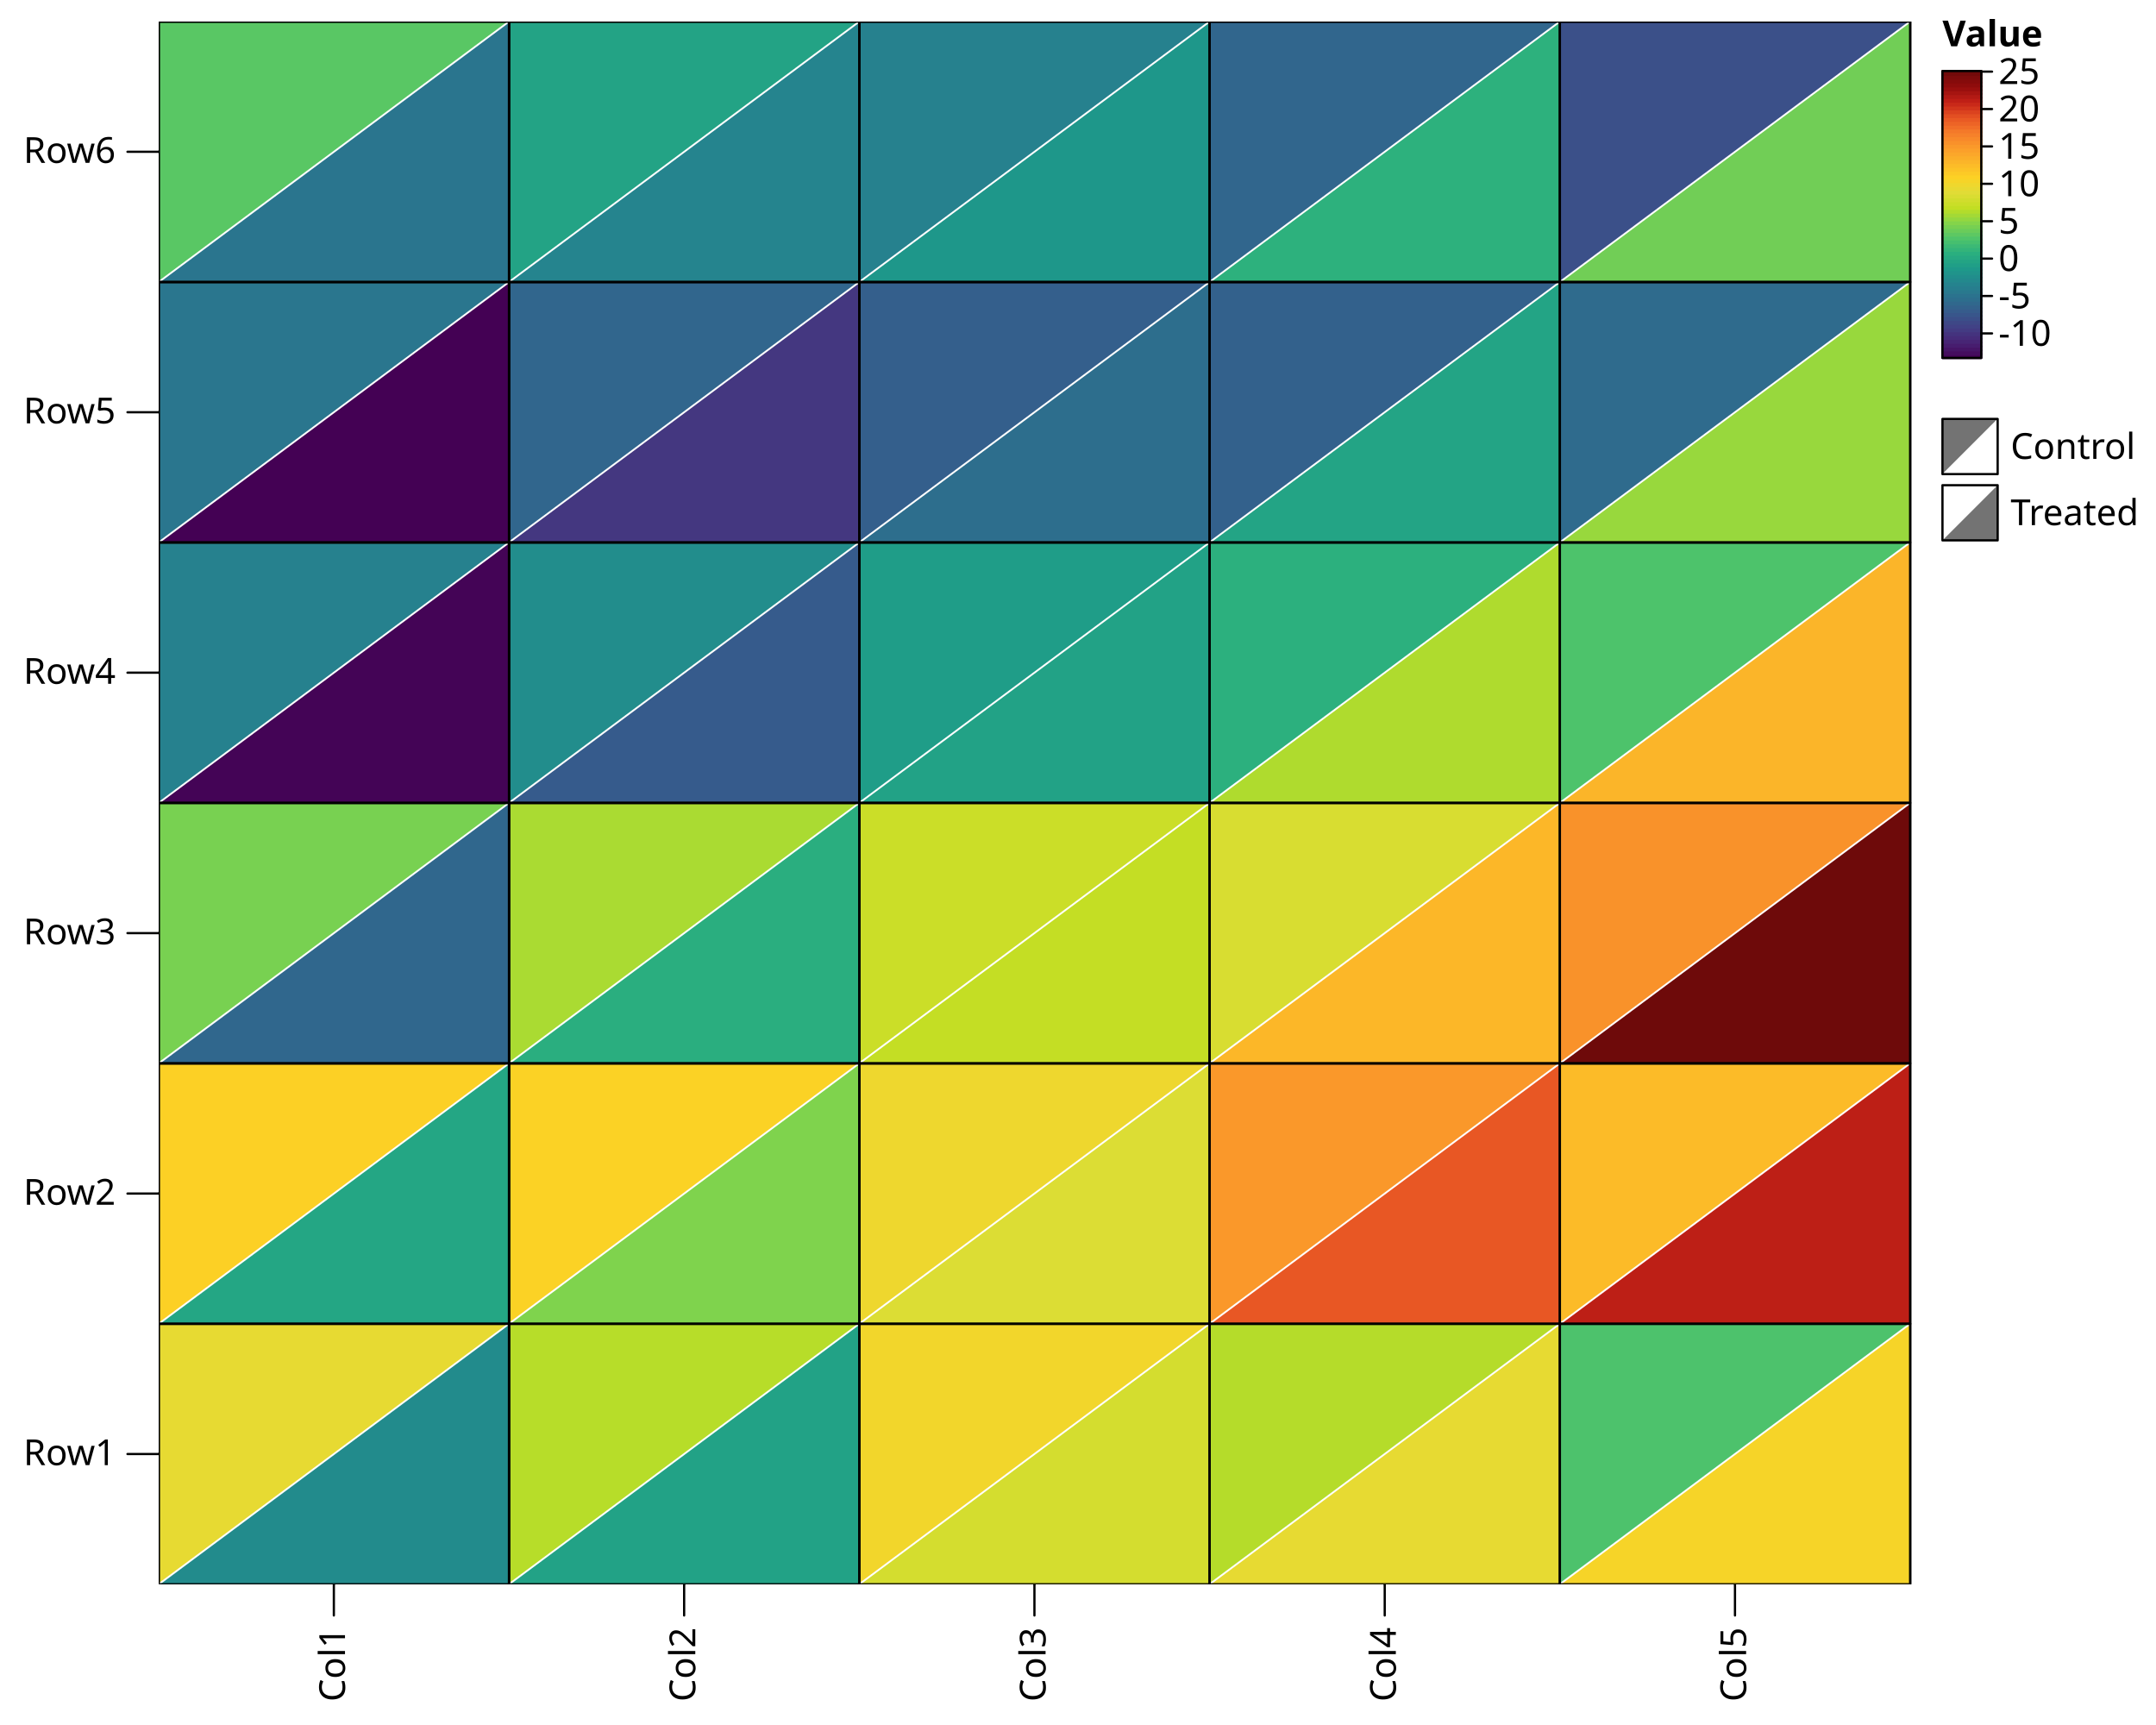
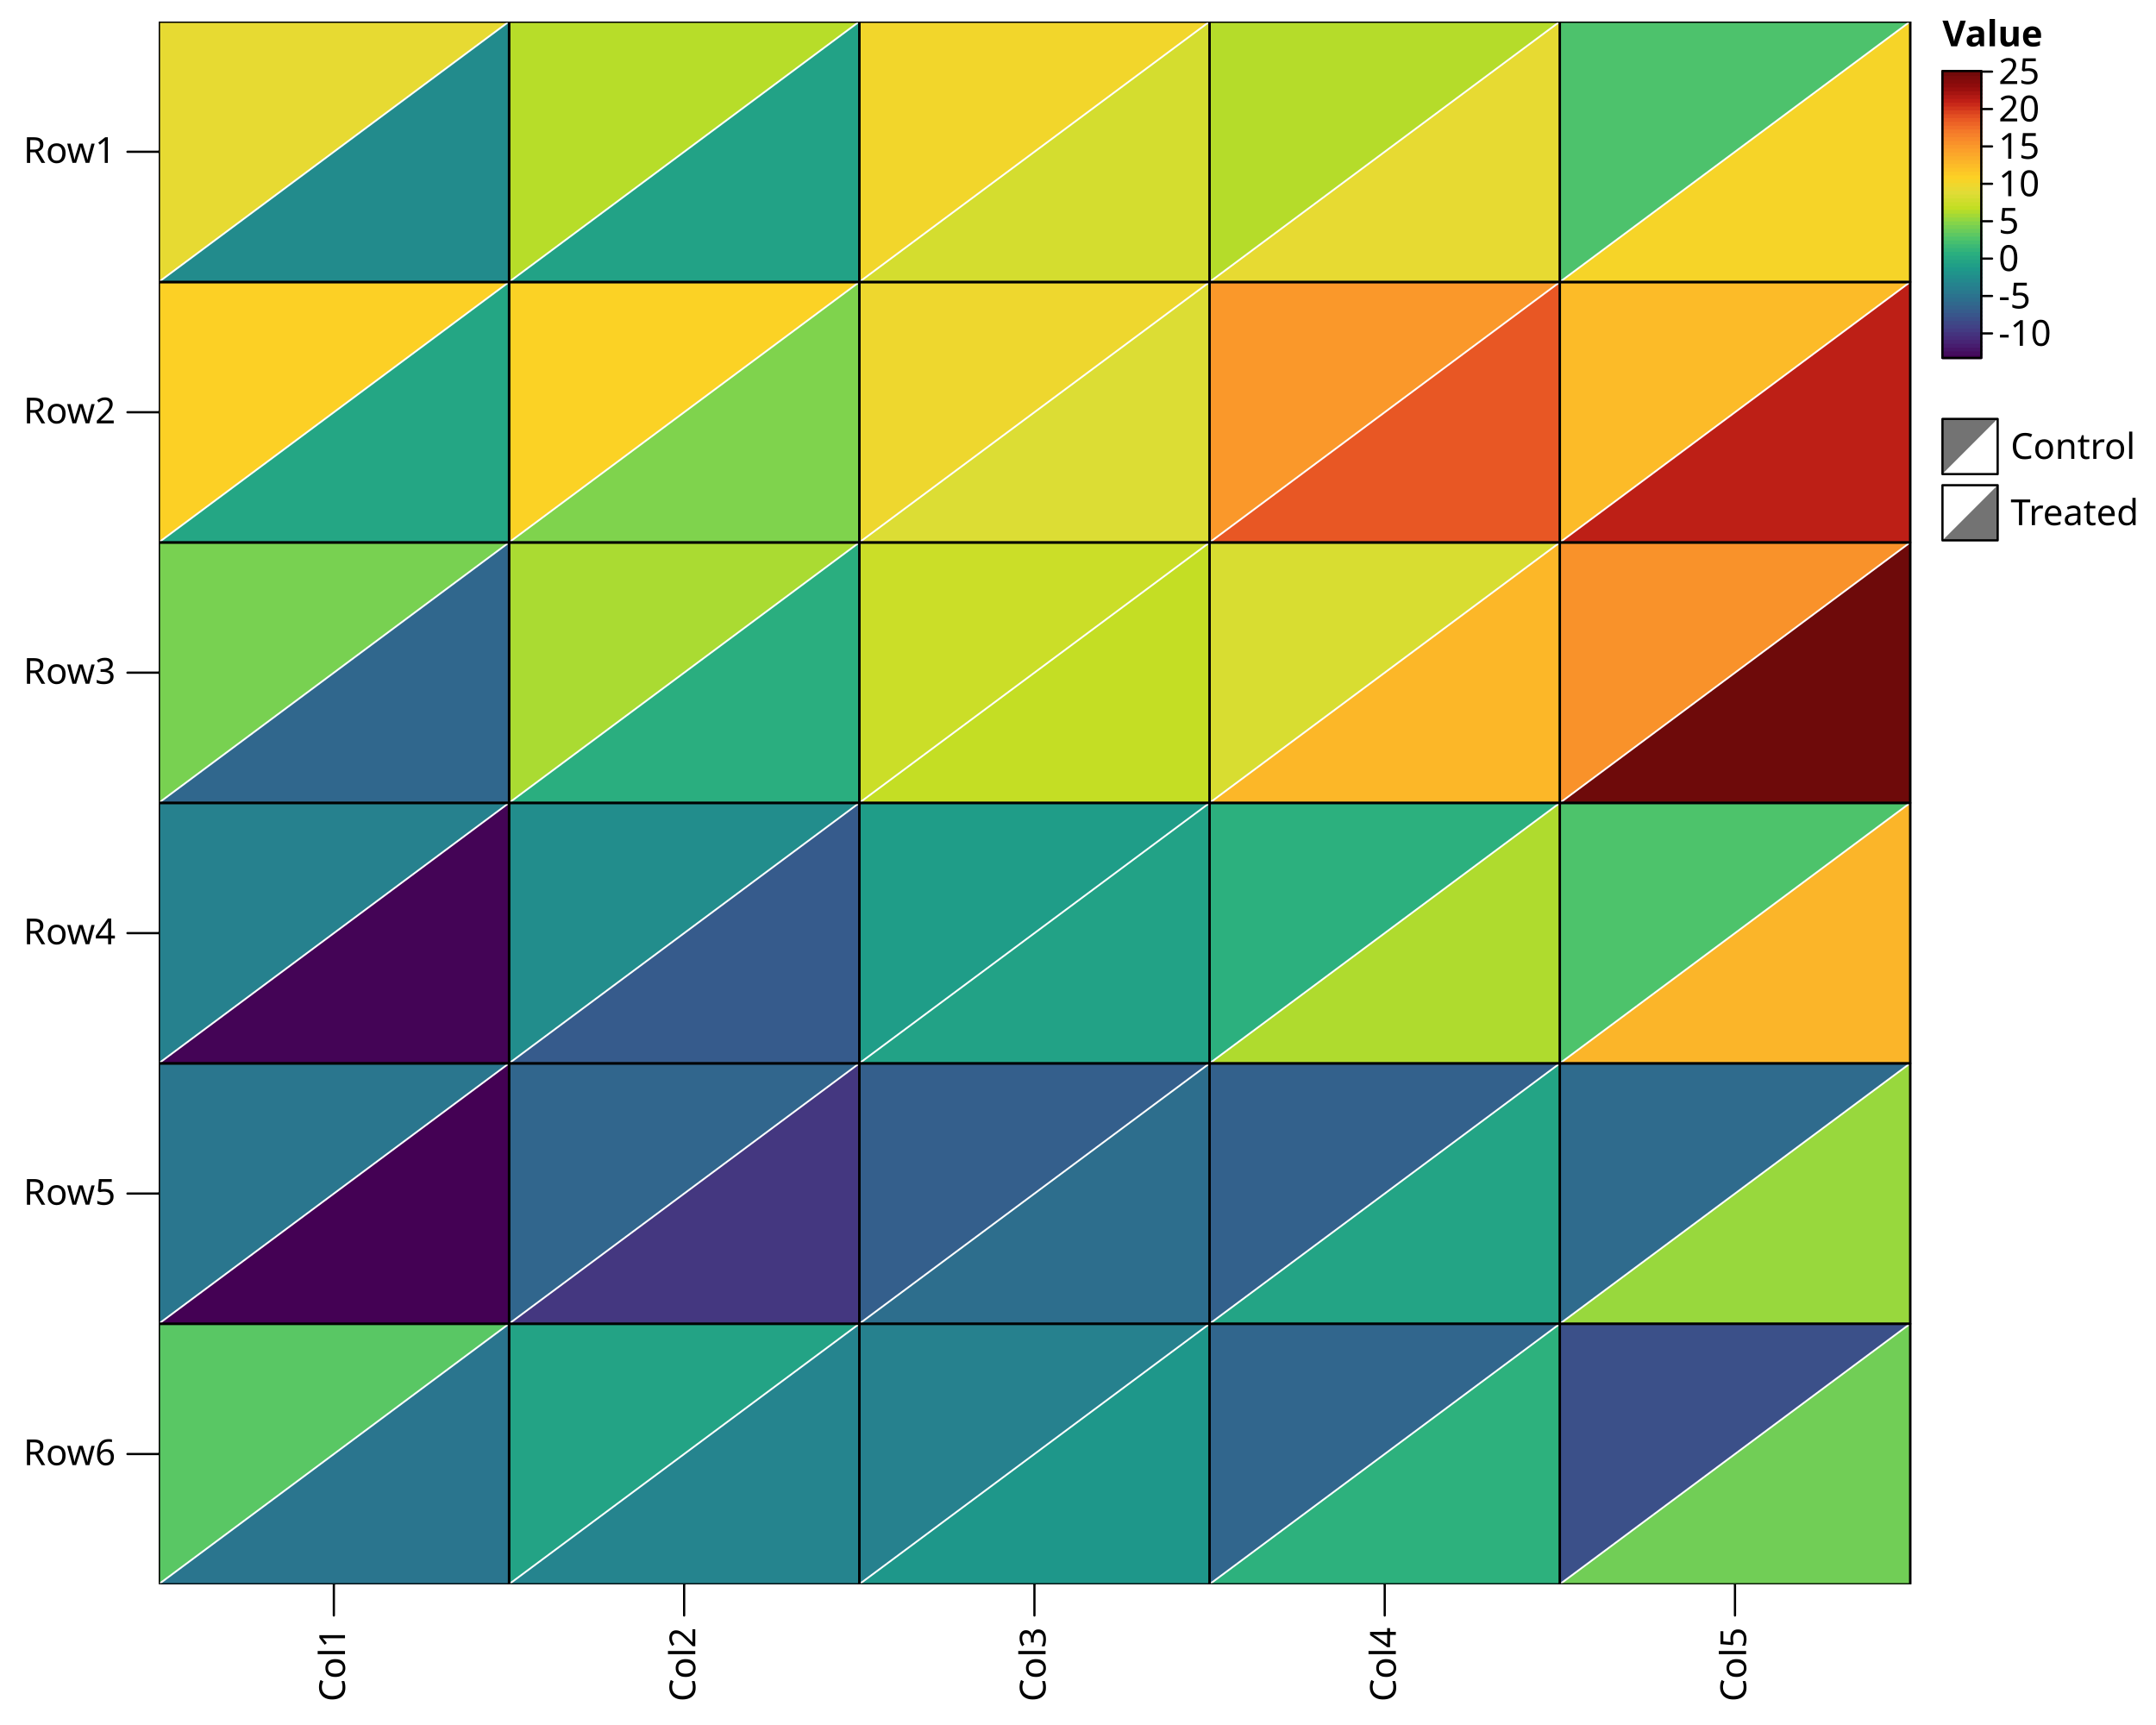
<svg xmlns="http://www.w3.org/2000/svg" class="svglite" data-engine-version="2.0" width="720.00pt" height="576.00pt" viewBox="0 0 720.00 576.00">
  <defs>
    <style type="text/css">
    .svglite line, .svglite polyline, .svglite polygon, .svglite path, .svglite rect, .svglite circle {
      fill: none;
      stroke: #000000;
      stroke-linecap: round;
      stroke-linejoin: round;
      stroke-miterlimit: 10.00;
    }
  </style>
  </defs>
  <rect width="100%" height="100%" style="stroke: none; fill: #FFFFFF;" />
  <defs>
    <clipPath id="cpMC4wMHw3MjAuMDB8MC4wMHw1NzYuMDA=">
      <rect x="0.00" y="0.00" width="720.00" height="576.00" />
    </clipPath>
  </defs>
  <g clip-path="url(#cpMC4wMHw3MjAuMDB8MC4wMHw1NzYuMDA=)">
    <line x1="111.49" y1="529.00" x2="111.49" y2="529.00" style="stroke-width: 0.75;" />
    <line x1="111.49" y1="529.00" x2="111.49" y2="539.43" style="stroke-width: 0.75;" />
    <text transform="translate(115.21,543.40) rotate(-90)" text-anchor="end" style="font-size: 12.00px; font-family: sans;" textLength="24.68px" lengthAdjust="spacingAndGlyphs">Col1</text>
    <line x1="228.47" y1="529.00" x2="228.47" y2="529.00" style="stroke-width: 0.75;" />
    <line x1="228.47" y1="529.00" x2="228.47" y2="539.43" style="stroke-width: 0.75;" />
    <text transform="translate(232.19,543.40) rotate(-90)" text-anchor="end" style="font-size: 12.00px; font-family: sans;" textLength="24.68px" lengthAdjust="spacingAndGlyphs">Col2</text>
    <line x1="345.45" y1="529.00" x2="345.45" y2="529.00" style="stroke-width: 0.75;" />
    <line x1="345.45" y1="529.00" x2="345.45" y2="539.43" style="stroke-width: 0.75;" />
    <text transform="translate(349.17,543.40) rotate(-90)" text-anchor="end" style="font-size: 12.00px; font-family: sans;" textLength="24.68px" lengthAdjust="spacingAndGlyphs">Col3</text>
    <line x1="462.43" y1="529.00" x2="462.43" y2="529.00" style="stroke-width: 0.75;" />
    <line x1="462.43" y1="529.00" x2="462.43" y2="539.43" style="stroke-width: 0.75;" />
    <text transform="translate(466.14,543.40) rotate(-90)" text-anchor="end" style="font-size: 12.00px; font-family: sans;" textLength="24.68px" lengthAdjust="spacingAndGlyphs">Col4</text>
    <line x1="579.40" y1="529.00" x2="579.40" y2="529.00" style="stroke-width: 0.75;" />
    <line x1="579.40" y1="529.00" x2="579.40" y2="539.43" style="stroke-width: 0.75;" />
    <text transform="translate(583.12,543.40) rotate(-90)" text-anchor="end" style="font-size: 12.00px; font-family: sans;" textLength="24.68px" lengthAdjust="spacingAndGlyphs">Col5</text>
    <line x1="53.01" y1="485.52" x2="53.01" y2="485.52" style="stroke-width: 0.75;" />
    <line x1="53.01" y1="485.52" x2="42.57" y2="485.52" style="stroke-width: 0.75;" />
-     <text x="38.61" y="489.23" text-anchor="end" style="font-size: 12.00px; font-family: sans;" textLength="30.69px" lengthAdjust="spacingAndGlyphs">Row1</text>
+     <text x="38.61" y="489.23" text-anchor="end" style="font-size: 12.00px; font-family: sans;" textLength="30.69px" lengthAdjust="spacingAndGlyphs">Row6</text>
    <line x1="53.01" y1="398.55" x2="53.01" y2="398.55" style="stroke-width: 0.75;" />
    <line x1="53.01" y1="398.55" x2="42.57" y2="398.55" style="stroke-width: 0.75;" />
-     <text x="38.61" y="402.27" text-anchor="end" style="font-size: 12.00px; font-family: sans;" textLength="30.69px" lengthAdjust="spacingAndGlyphs">Row2</text>
+     <text x="38.61" y="402.27" text-anchor="end" style="font-size: 12.00px; font-family: sans;" textLength="30.69px" lengthAdjust="spacingAndGlyphs">Row5</text>
    <line x1="53.01" y1="311.58" x2="53.01" y2="311.58" style="stroke-width: 0.75;" />
    <line x1="53.01" y1="311.58" x2="42.57" y2="311.58" style="stroke-width: 0.75;" />
-     <text x="38.61" y="315.30" text-anchor="end" style="font-size: 12.00px; font-family: sans;" textLength="30.69px" lengthAdjust="spacingAndGlyphs">Row3</text>
+     <text x="38.61" y="315.30" text-anchor="end" style="font-size: 12.00px; font-family: sans;" textLength="30.69px" lengthAdjust="spacingAndGlyphs">Row4</text>
    <line x1="53.01" y1="224.62" x2="53.01" y2="224.62" style="stroke-width: 0.75;" />
    <line x1="53.01" y1="224.62" x2="42.57" y2="224.62" style="stroke-width: 0.75;" />
-     <text x="38.61" y="228.33" text-anchor="end" style="font-size: 12.00px; font-family: sans;" textLength="30.69px" lengthAdjust="spacingAndGlyphs">Row4</text>
+     <text x="38.61" y="228.33" text-anchor="end" style="font-size: 12.00px; font-family: sans;" textLength="30.69px" lengthAdjust="spacingAndGlyphs">Row3</text>
    <line x1="53.01" y1="137.65" x2="53.01" y2="137.65" style="stroke-width: 0.75;" />
    <line x1="53.01" y1="137.65" x2="42.57" y2="137.65" style="stroke-width: 0.75;" />
-     <text x="38.61" y="141.37" text-anchor="end" style="font-size: 12.00px; font-family: sans;" textLength="30.69px" lengthAdjust="spacingAndGlyphs">Row5</text>
+     <text x="38.61" y="141.37" text-anchor="end" style="font-size: 12.00px; font-family: sans;" textLength="30.69px" lengthAdjust="spacingAndGlyphs">Row2</text>
    <line x1="53.01" y1="50.68" x2="53.01" y2="50.68" style="stroke-width: 0.75;" />
    <line x1="53.01" y1="50.68" x2="42.57" y2="50.68" style="stroke-width: 0.75;" />
-     <text x="38.61" y="54.40" text-anchor="end" style="font-size: 12.00px; font-family: sans;" textLength="30.69px" lengthAdjust="spacingAndGlyphs">Row6</text>
+     <text x="38.61" y="54.40" text-anchor="end" style="font-size: 12.00px; font-family: sans;" textLength="30.69px" lengthAdjust="spacingAndGlyphs">Row1</text>
  </g>
  <defs>
    <clipPath id="cpNTMuMDF8NzEyLjgwfDcuMjB8NTI5LjAw">
      <rect x="53.01" y="7.20" width="659.79" height="521.80" />
    </clipPath>
  </defs>
  <g clip-path="url(#cpNTMuMDF8NzEyLjgwfDcuMjB8NTI5LjAw)">
    <rect x="53.01" y="7.20" width="584.88" height="521.80" style="stroke-width: 0.75;" />
  </g>
  <g clip-path="url(#cpMC4wMHw3MjAuMDB8MC4wMHw1NzYuMDA=)">
</g>
  <g clip-path="url(#cpNTMuMDF8NzEyLjgwfDcuMjB8NTI5LjAw)">
-     <rect x="53.01" y="7.20" width="116.98" height="86.97" style="stroke-width: 0.75; fill: #59C764;" />
-     <rect x="53.01" y="94.17" width="116.98" height="86.97" style="stroke-width: 0.75; fill: #2A768E;" />
-     <rect x="53.01" y="181.13" width="116.98" height="86.97" style="stroke-width: 0.75; fill: #26818E;" />
-     <rect x="53.01" y="268.10" width="116.98" height="86.97" style="stroke-width: 0.75; fill: #78D151;" />
-     <rect x="53.01" y="355.07" width="116.98" height="86.97" style="stroke-width: 0.75; fill: #FCD025;" />
-     <rect x="53.01" y="442.03" width="116.98" height="86.97" style="stroke-width: 0.75; fill: #E7DA32;" />
-     <rect x="169.98" y="7.20" width="116.98" height="86.97" style="stroke-width: 0.75; fill: #23A385;" />
-     <rect x="169.98" y="94.17" width="116.98" height="86.97" style="stroke-width: 0.75; fill: #31668D;" />
-     <rect x="169.98" y="181.13" width="116.98" height="86.97" style="stroke-width: 0.75; fill: #228D8C;" />
-     <rect x="169.98" y="268.10" width="116.98" height="86.97" style="stroke-width: 0.75; fill: #AADB32;" />
-     <rect x="169.98" y="355.07" width="116.98" height="86.97" style="stroke-width: 0.75; fill: #FBD225;" />
-     <rect x="169.98" y="442.03" width="116.98" height="86.97" style="stroke-width: 0.75; fill: #B7DD29;" />
-     <rect x="286.96" y="7.20" width="116.98" height="86.97" style="stroke-width: 0.75; fill: #26818E;" />
-     <rect x="286.96" y="94.17" width="116.98" height="86.97" style="stroke-width: 0.75; fill: #345F8C;" />
-     <rect x="286.96" y="181.13" width="116.98" height="86.97" style="stroke-width: 0.75; fill: #1F9D88;" />
-     <rect x="286.96" y="268.10" width="116.98" height="86.97" style="stroke-width: 0.75; fill: #CBDE28;" />
-     <rect x="286.96" y="355.07" width="116.98" height="86.97" style="stroke-width: 0.75; fill: #EED72E;" />
-     <rect x="286.96" y="442.03" width="116.98" height="86.97" style="stroke-width: 0.75; fill: #F2D62B;" />
-     <rect x="403.94" y="7.20" width="116.98" height="86.97" style="stroke-width: 0.75; fill: #31668D;" />
-     <rect x="403.94" y="94.17" width="116.98" height="86.97" style="stroke-width: 0.75; fill: #33618C;" />
-     <rect x="403.94" y="181.13" width="116.98" height="86.97" style="stroke-width: 0.75; fill: #2CB07E;" />
-     <rect x="403.94" y="268.10" width="116.98" height="86.97" style="stroke-width: 0.75; fill: #D8DD31;" />
-     <rect x="403.94" y="355.07" width="116.98" height="86.97" style="stroke-width: 0.75; fill: #FA982A;" />
-     <rect x="403.94" y="442.03" width="116.98" height="86.97" style="stroke-width: 0.75; fill: #B5DC2A;" />
-     <rect x="520.91" y="7.20" width="116.98" height="86.97" style="stroke-width: 0.75; fill: #3B5089;" />
-     <rect x="520.91" y="94.17" width="116.98" height="86.97" style="stroke-width: 0.75; fill: #2F6B8D;" />
-     <rect x="520.91" y="181.13" width="116.98" height="86.97" style="stroke-width: 0.75; fill: #4DC36B;" />
-     <rect x="520.91" y="268.10" width="116.98" height="86.97" style="stroke-width: 0.75; fill: #F9922A;" />
-     <rect x="520.91" y="355.07" width="116.98" height="86.97" style="stroke-width: 0.75; fill: #FCBB28;" />
-     <rect x="520.91" y="442.03" width="116.98" height="86.97" style="stroke-width: 0.75; fill: #4DC26C;" />
-     <polygon points="53.01,94.17 169.98,94.17 169.98,7.20 " style="stroke-width: 0.75; stroke: none; fill: #2A758E;" />
-     <polygon points="53.01,181.13 169.98,181.13 169.98,94.17 " style="stroke-width: 0.75; stroke: none; fill: #440154;" />
-     <polygon points="53.01,268.10 169.98,268.10 169.98,181.13 " style="stroke-width: 0.75; stroke: none; fill: #440456;" />
-     <polygon points="53.01,355.07 169.98,355.07 169.98,268.10 " style="stroke-width: 0.75; stroke: none; fill: #30678D;" />
-     <polygon points="53.01,442.03 169.98,442.03 169.98,355.07 " style="stroke-width: 0.75; stroke: none; fill: #24A684;" />
-     <polygon points="53.01,529.00 169.98,529.00 169.98,442.03 " style="stroke-width: 0.75; stroke: none; fill: #228B8C;" />
-     <polygon points="169.98,94.17 286.96,94.17 286.96,7.20 " style="stroke-width: 0.75; stroke: none; fill: #25848E;" />
-     <polygon points="169.98,181.13 286.96,181.13 286.96,94.17 " style="stroke-width: 0.75; stroke: none; fill: #443780;" />
-     <polygon points="169.98,268.10 286.96,268.10 286.96,181.13 " style="stroke-width: 0.75; stroke: none; fill: #365B8C;" />
-     <polygon points="169.98,355.07 286.96,355.07 286.96,268.10 " style="stroke-width: 0.75; stroke: none; fill: #2AAE7F;" />
-     <polygon points="169.98,442.03 286.96,442.03 286.96,355.07 " style="stroke-width: 0.75; stroke: none; fill: #7FD34D;" />
-     <polygon points="169.98,529.00 286.96,529.00 286.96,442.03 " style="stroke-width: 0.75; stroke: none; fill: #22A286;" />
-     <polygon points="286.96,94.17 403.94,94.17 403.94,7.20 " style="stroke-width: 0.75; stroke: none; fill: #1E978A;" />
-     <polygon points="286.96,181.13 403.94,181.13 403.94,94.17 " style="stroke-width: 0.75; stroke: none; fill: #2D6E8D;" />
-     <polygon points="286.96,268.10 403.94,268.10 403.94,181.13 " style="stroke-width: 0.75; stroke: none; fill: #22A286;" />
-     <polygon points="286.96,355.07 403.94,355.07 403.94,268.10 " style="stroke-width: 0.75; stroke: none; fill: #C4DE24;" />
-     <polygon points="286.96,442.03 403.94,442.03 403.94,355.07 " style="stroke-width: 0.75; stroke: none; fill: #DCDD34;" />
-     <polygon points="286.96,529.00 403.94,529.00 403.94,442.03 " style="stroke-width: 0.75; stroke: none; fill: #D4DD2F;" />
-     <polygon points="403.94,94.17 520.91,94.17 520.91,7.20 " style="stroke-width: 0.75; stroke: none; fill: #2DB17D;" />
-     <polygon points="403.94,181.13 520.91,181.13 520.91,94.17 " style="stroke-width: 0.75; stroke: none; fill: #23A485;" />
-     <polygon points="403.94,268.10 520.91,268.10 520.91,181.13 " style="stroke-width: 0.75; stroke: none; fill: #AFDB2E;" />
-     <polygon points="403.94,355.07 520.91,355.07 520.91,268.10 " style="stroke-width: 0.75; stroke: none; fill: #FCB728;" />
-     <polygon points="403.94,442.03 520.91,442.03 520.91,355.07 " style="stroke-width: 0.75; stroke: none; fill: #E85724;" />
-     <polygon points="403.94,529.00 520.91,529.00 520.91,442.03 " style="stroke-width: 0.75; stroke: none; fill: #E7DA32;" />
-     <polygon points="520.91,94.17 637.89,94.17 637.89,7.20 " style="stroke-width: 0.75; stroke: none; fill: #71CE56;" />
-     <polygon points="520.91,181.13 637.89,181.13 637.89,94.17 " style="stroke-width: 0.75; stroke: none; fill: #98D83D;" />
-     <polygon points="520.91,268.10 637.89,268.10 637.89,181.13 " style="stroke-width: 0.75; stroke: none; fill: #FBB529;" />
-     <polygon points="520.91,355.07 637.89,355.07 637.89,268.10 " style="stroke-width: 0.75; stroke: none; fill: #6E0A0A;" />
-     <polygon points="520.91,442.03 637.89,442.03 637.89,355.07 " style="stroke-width: 0.75; stroke: none; fill: #BD1F16;" />
-     <polygon points="520.91,529.00 637.89,529.00 637.89,442.03 " style="stroke-width: 0.75; stroke: none; fill: #F6D428;" />
+     <rect x="53.01" y="7.20" width="116.98" height="86.97" style="stroke-width: 0.75; fill: #E7DA32;" />
+     <rect x="53.01" y="94.17" width="116.98" height="86.97" style="stroke-width: 0.75; fill: #FCD025;" />
+     <rect x="53.01" y="181.13" width="116.98" height="86.97" style="stroke-width: 0.75; fill: #78D151;" />
+     <rect x="53.01" y="268.10" width="116.98" height="86.97" style="stroke-width: 0.75; fill: #26818E;" />
+     <rect x="53.01" y="355.07" width="116.98" height="86.97" style="stroke-width: 0.75; fill: #2A768E;" />
+     <rect x="53.01" y="442.03" width="116.98" height="86.97" style="stroke-width: 0.75; fill: #59C764;" />
+     <rect x="169.98" y="7.20" width="116.98" height="86.97" style="stroke-width: 0.75; fill: #B7DD29;" />
+     <rect x="169.98" y="94.17" width="116.98" height="86.97" style="stroke-width: 0.75; fill: #FBD225;" />
+     <rect x="169.98" y="181.13" width="116.98" height="86.97" style="stroke-width: 0.75; fill: #AADB32;" />
+     <rect x="169.98" y="268.10" width="116.98" height="86.97" style="stroke-width: 0.75; fill: #228D8C;" />
+     <rect x="169.98" y="355.07" width="116.98" height="86.97" style="stroke-width: 0.75; fill: #31668D;" />
+     <rect x="169.98" y="442.03" width="116.98" height="86.97" style="stroke-width: 0.75; fill: #23A385;" />
+     <rect x="286.96" y="7.20" width="116.98" height="86.97" style="stroke-width: 0.75; fill: #F2D62B;" />
+     <rect x="286.96" y="94.17" width="116.98" height="86.97" style="stroke-width: 0.75; fill: #EED72E;" />
+     <rect x="286.96" y="181.13" width="116.98" height="86.97" style="stroke-width: 0.75; fill: #CBDE28;" />
+     <rect x="286.96" y="268.10" width="116.98" height="86.97" style="stroke-width: 0.75; fill: #1F9D88;" />
+     <rect x="286.96" y="355.07" width="116.98" height="86.97" style="stroke-width: 0.75; fill: #345F8C;" />
+     <rect x="286.96" y="442.03" width="116.98" height="86.97" style="stroke-width: 0.75; fill: #26818E;" />
+     <rect x="403.94" y="7.20" width="116.98" height="86.97" style="stroke-width: 0.75; fill: #B5DC2A;" />
+     <rect x="403.94" y="94.17" width="116.98" height="86.97" style="stroke-width: 0.75; fill: #FA982A;" />
+     <rect x="403.94" y="181.13" width="116.98" height="86.97" style="stroke-width: 0.75; fill: #D8DD31;" />
+     <rect x="403.94" y="268.10" width="116.98" height="86.97" style="stroke-width: 0.75; fill: #2CB07E;" />
+     <rect x="403.94" y="355.07" width="116.98" height="86.97" style="stroke-width: 0.75; fill: #33618C;" />
+     <rect x="403.94" y="442.03" width="116.98" height="86.97" style="stroke-width: 0.75; fill: #31668D;" />
+     <rect x="520.91" y="7.20" width="116.98" height="86.97" style="stroke-width: 0.75; fill: #4DC26C;" />
+     <rect x="520.91" y="94.17" width="116.98" height="86.97" style="stroke-width: 0.75; fill: #FCBB28;" />
+     <rect x="520.91" y="181.13" width="116.98" height="86.97" style="stroke-width: 0.75; fill: #F9922A;" />
+     <rect x="520.91" y="268.10" width="116.98" height="86.97" style="stroke-width: 0.75; fill: #4DC36B;" />
+     <rect x="520.91" y="355.07" width="116.98" height="86.97" style="stroke-width: 0.75; fill: #2F6B8D;" />
+     <rect x="520.91" y="442.03" width="116.98" height="86.97" style="stroke-width: 0.75; fill: #3B5089;" />
+     <polygon points="53.01,94.17 169.98,94.17 169.98,7.20 " style="stroke-width: 0.75; stroke: none; fill: #228B8C;" />
+     <polygon points="53.01,181.13 169.98,181.13 169.98,94.17 " style="stroke-width: 0.75; stroke: none; fill: #24A684;" />
+     <polygon points="53.01,268.10 169.98,268.10 169.98,181.13 " style="stroke-width: 0.75; stroke: none; fill: #30678D;" />
+     <polygon points="53.01,355.07 169.98,355.07 169.98,268.10 " style="stroke-width: 0.75; stroke: none; fill: #440456;" />
+     <polygon points="53.01,442.03 169.98,442.03 169.98,355.07 " style="stroke-width: 0.75; stroke: none; fill: #440154;" />
+     <polygon points="53.01,529.00 169.98,529.00 169.98,442.03 " style="stroke-width: 0.75; stroke: none; fill: #2A758E;" />
+     <polygon points="169.98,94.17 286.96,94.17 286.96,7.20 " style="stroke-width: 0.75; stroke: none; fill: #22A286;" />
+     <polygon points="169.98,181.13 286.96,181.13 286.96,94.17 " style="stroke-width: 0.75; stroke: none; fill: #7FD34D;" />
+     <polygon points="169.98,268.10 286.96,268.10 286.96,181.13 " style="stroke-width: 0.75; stroke: none; fill: #2AAE7F;" />
+     <polygon points="169.98,355.07 286.96,355.07 286.96,268.10 " style="stroke-width: 0.75; stroke: none; fill: #365B8C;" />
+     <polygon points="169.98,442.03 286.96,442.03 286.96,355.07 " style="stroke-width: 0.75; stroke: none; fill: #443780;" />
+     <polygon points="169.98,529.00 286.96,529.00 286.96,442.03 " style="stroke-width: 0.75; stroke: none; fill: #25848E;" />
+     <polygon points="286.96,94.17 403.94,94.17 403.94,7.20 " style="stroke-width: 0.75; stroke: none; fill: #D4DD2F;" />
+     <polygon points="286.96,181.13 403.94,181.13 403.94,94.17 " style="stroke-width: 0.75; stroke: none; fill: #DCDD34;" />
+     <polygon points="286.96,268.10 403.94,268.10 403.94,181.13 " style="stroke-width: 0.75; stroke: none; fill: #C4DE24;" />
+     <polygon points="286.96,355.07 403.94,355.07 403.94,268.10 " style="stroke-width: 0.75; stroke: none; fill: #22A286;" />
+     <polygon points="286.96,442.03 403.94,442.03 403.94,355.07 " style="stroke-width: 0.75; stroke: none; fill: #2D6E8D;" />
+     <polygon points="286.96,529.00 403.94,529.00 403.94,442.03 " style="stroke-width: 0.75; stroke: none; fill: #1E978A;" />
+     <polygon points="403.94,94.17 520.91,94.17 520.91,7.20 " style="stroke-width: 0.75; stroke: none; fill: #E7DA32;" />
+     <polygon points="403.94,181.13 520.91,181.13 520.91,94.17 " style="stroke-width: 0.75; stroke: none; fill: #E85724;" />
+     <polygon points="403.94,268.10 520.91,268.10 520.91,181.13 " style="stroke-width: 0.75; stroke: none; fill: #FCB728;" />
+     <polygon points="403.94,355.07 520.91,355.07 520.91,268.10 " style="stroke-width: 0.75; stroke: none; fill: #AFDB2E;" />
+     <polygon points="403.94,442.03 520.91,442.03 520.91,355.07 " style="stroke-width: 0.75; stroke: none; fill: #23A485;" />
+     <polygon points="403.94,529.00 520.91,529.00 520.91,442.03 " style="stroke-width: 0.75; stroke: none; fill: #2DB17D;" />
+     <polygon points="520.91,94.17 637.89,94.17 637.89,7.20 " style="stroke-width: 0.75; stroke: none; fill: #F6D428;" />
+     <polygon points="520.91,181.13 637.89,181.13 637.89,94.17 " style="stroke-width: 0.75; stroke: none; fill: #BD1F16;" />
+     <polygon points="520.91,268.10 637.89,268.10 637.89,181.13 " style="stroke-width: 0.75; stroke: none; fill: #6E0A0A;" />
+     <polygon points="520.91,355.07 637.89,355.07 637.89,268.10 " style="stroke-width: 0.75; stroke: none; fill: #FBB529;" />
+     <polygon points="520.91,442.03 637.89,442.03 637.89,355.07 " style="stroke-width: 0.75; stroke: none; fill: #98D83D;" />
+     <polygon points="520.91,529.00 637.89,529.00 637.89,442.03 " style="stroke-width: 0.75; stroke: none; fill: #71CE56;" />
    <line x1="53.01" y1="94.17" x2="169.98" y2="7.20" style="stroke-width: 0.60; stroke: #FFFFFF;" />
    <line x1="53.01" y1="181.13" x2="169.98" y2="94.17" style="stroke-width: 0.60; stroke: #FFFFFF;" />
    <line x1="53.01" y1="268.10" x2="169.98" y2="181.13" style="stroke-width: 0.60; stroke: #FFFFFF;" />
    <line x1="53.01" y1="355.07" x2="169.98" y2="268.10" style="stroke-width: 0.60; stroke: #FFFFFF;" />
    <line x1="53.01" y1="442.03" x2="169.98" y2="355.07" style="stroke-width: 0.60; stroke: #FFFFFF;" />
    <line x1="53.01" y1="529.00" x2="169.98" y2="442.03" style="stroke-width: 0.60; stroke: #FFFFFF;" />
    <line x1="169.98" y1="94.17" x2="286.96" y2="7.20" style="stroke-width: 0.60; stroke: #FFFFFF;" />
    <line x1="169.98" y1="181.13" x2="286.96" y2="94.17" style="stroke-width: 0.60; stroke: #FFFFFF;" />
    <line x1="169.98" y1="268.10" x2="286.96" y2="181.13" style="stroke-width: 0.60; stroke: #FFFFFF;" />
    <line x1="169.98" y1="355.07" x2="286.96" y2="268.10" style="stroke-width: 0.60; stroke: #FFFFFF;" />
    <line x1="169.98" y1="442.03" x2="286.96" y2="355.07" style="stroke-width: 0.60; stroke: #FFFFFF;" />
    <line x1="169.98" y1="529.00" x2="286.96" y2="442.03" style="stroke-width: 0.60; stroke: #FFFFFF;" />
    <line x1="286.96" y1="94.17" x2="403.94" y2="7.20" style="stroke-width: 0.60; stroke: #FFFFFF;" />
    <line x1="286.96" y1="181.13" x2="403.94" y2="94.17" style="stroke-width: 0.60; stroke: #FFFFFF;" />
    <line x1="286.96" y1="268.10" x2="403.94" y2="181.13" style="stroke-width: 0.60; stroke: #FFFFFF;" />
    <line x1="286.96" y1="355.07" x2="403.94" y2="268.10" style="stroke-width: 0.60; stroke: #FFFFFF;" />
    <line x1="286.96" y1="442.03" x2="403.94" y2="355.07" style="stroke-width: 0.60; stroke: #FFFFFF;" />
    <line x1="286.96" y1="529.00" x2="403.94" y2="442.03" style="stroke-width: 0.60; stroke: #FFFFFF;" />
    <line x1="403.94" y1="94.17" x2="520.91" y2="7.20" style="stroke-width: 0.60; stroke: #FFFFFF;" />
    <line x1="403.94" y1="181.13" x2="520.91" y2="94.17" style="stroke-width: 0.60; stroke: #FFFFFF;" />
    <line x1="403.94" y1="268.10" x2="520.91" y2="181.13" style="stroke-width: 0.60; stroke: #FFFFFF;" />
    <line x1="403.94" y1="355.07" x2="520.91" y2="268.10" style="stroke-width: 0.60; stroke: #FFFFFF;" />
    <line x1="403.94" y1="442.03" x2="520.91" y2="355.07" style="stroke-width: 0.60; stroke: #FFFFFF;" />
    <line x1="403.94" y1="529.00" x2="520.91" y2="442.03" style="stroke-width: 0.60; stroke: #FFFFFF;" />
    <line x1="520.91" y1="94.17" x2="637.89" y2="7.20" style="stroke-width: 0.60; stroke: #FFFFFF;" />
    <line x1="520.91" y1="181.13" x2="637.89" y2="94.17" style="stroke-width: 0.60; stroke: #FFFFFF;" />
    <line x1="520.91" y1="268.10" x2="637.89" y2="181.13" style="stroke-width: 0.60; stroke: #FFFFFF;" />
    <line x1="520.91" y1="355.07" x2="637.89" y2="268.10" style="stroke-width: 0.60; stroke: #FFFFFF;" />
    <line x1="520.91" y1="442.03" x2="637.89" y2="355.07" style="stroke-width: 0.60; stroke: #FFFFFF;" />
    <line x1="520.91" y1="529.00" x2="637.89" y2="442.03" style="stroke-width: 0.60; stroke: #FFFFFF;" />
    <rect x="53.01" y="7.20" width="116.98" height="86.97" style="stroke-width: 0.75;" />
    <rect x="53.01" y="94.17" width="116.98" height="86.97" style="stroke-width: 0.75;" />
    <rect x="53.01" y="181.13" width="116.98" height="86.97" style="stroke-width: 0.75;" />
    <rect x="53.01" y="268.10" width="116.98" height="86.97" style="stroke-width: 0.75;" />
    <rect x="53.01" y="355.07" width="116.98" height="86.97" style="stroke-width: 0.75;" />
    <rect x="53.01" y="442.03" width="116.98" height="86.97" style="stroke-width: 0.75;" />
    <rect x="169.98" y="7.20" width="116.98" height="86.97" style="stroke-width: 0.75;" />
    <rect x="169.98" y="94.17" width="116.98" height="86.97" style="stroke-width: 0.75;" />
    <rect x="169.98" y="181.13" width="116.98" height="86.97" style="stroke-width: 0.75;" />
    <rect x="169.98" y="268.10" width="116.98" height="86.97" style="stroke-width: 0.75;" />
    <rect x="169.98" y="355.07" width="116.98" height="86.97" style="stroke-width: 0.75;" />
    <rect x="169.98" y="442.03" width="116.98" height="86.97" style="stroke-width: 0.75;" />
    <rect x="286.96" y="7.20" width="116.98" height="86.97" style="stroke-width: 0.75;" />
    <rect x="286.96" y="94.17" width="116.98" height="86.97" style="stroke-width: 0.75;" />
    <rect x="286.96" y="181.13" width="116.98" height="86.97" style="stroke-width: 0.75;" />
    <rect x="286.96" y="268.10" width="116.98" height="86.97" style="stroke-width: 0.75;" />
    <rect x="286.96" y="355.07" width="116.98" height="86.97" style="stroke-width: 0.75;" />
    <rect x="286.96" y="442.03" width="116.98" height="86.97" style="stroke-width: 0.75;" />
    <rect x="403.94" y="7.20" width="116.98" height="86.97" style="stroke-width: 0.75;" />
    <rect x="403.94" y="94.17" width="116.98" height="86.97" style="stroke-width: 0.75;" />
    <rect x="403.94" y="181.13" width="116.98" height="86.97" style="stroke-width: 0.75;" />
    <rect x="403.94" y="268.10" width="116.98" height="86.97" style="stroke-width: 0.75;" />
    <rect x="403.94" y="355.07" width="116.98" height="86.97" style="stroke-width: 0.75;" />
    <rect x="403.94" y="442.03" width="116.98" height="86.97" style="stroke-width: 0.75;" />
    <rect x="520.91" y="7.20" width="116.98" height="86.97" style="stroke-width: 0.75;" />
    <rect x="520.91" y="94.17" width="116.98" height="86.97" style="stroke-width: 0.75;" />
    <rect x="520.91" y="181.13" width="116.98" height="86.97" style="stroke-width: 0.75;" />
    <rect x="520.91" y="268.10" width="116.98" height="86.97" style="stroke-width: 0.75;" />
    <rect x="520.91" y="355.07" width="116.98" height="86.97" style="stroke-width: 0.75;" />
    <rect x="520.91" y="442.03" width="116.98" height="86.97" style="stroke-width: 0.75;" />
  </g>
  <g clip-path="url(#cpMC4wMHw3MjAuMDB8MC4wMHw1NzYuMDA=)">
    <text x="648.69" y="15.46" style="font-size: 12.00px; font-weight: bold; font-family: sans;" textLength="30.69px" lengthAdjust="spacingAndGlyphs">Value</text>
    <rect x="648.69" y="118.24" width="12.96" height="1.28" style="stroke-width: 0.75; stroke: #440557; fill: #440557;" />
    <rect x="648.69" y="116.96" width="12.96" height="1.28" style="stroke-width: 0.75; stroke: #450D5F; fill: #450D5F;" />
    <rect x="648.69" y="115.68" width="12.96" height="1.28" style="stroke-width: 0.75; stroke: #461567; fill: #461567;" />
    <rect x="648.69" y="114.41" width="12.96" height="1.28" style="stroke-width: 0.75; stroke: #471D6F; fill: #471D6F;" />
    <rect x="648.69" y="113.13" width="12.96" height="1.28" style="stroke-width: 0.75; stroke: #472575; fill: #472575;" />
    <rect x="648.69" y="111.85" width="12.96" height="1.28" style="stroke-width: 0.75; stroke: #462C7A; fill: #462C7A;" />
    <rect x="648.69" y="110.57" width="12.96" height="1.28" style="stroke-width: 0.75; stroke: #44337E; fill: #44337E;" />
    <rect x="648.69" y="109.30" width="12.96" height="1.28" style="stroke-width: 0.75; stroke: #433B83; fill: #433B83;" />
    <rect x="648.69" y="108.02" width="12.96" height="1.28" style="stroke-width: 0.75; stroke: #414286; fill: #414286;" />
    <rect x="648.69" y="106.74" width="12.96" height="1.28" style="stroke-width: 0.75; stroke: #3E4887; fill: #3E4887;" />
    <rect x="648.69" y="105.46" width="12.96" height="1.28" style="stroke-width: 0.75; stroke: #3B4F89; fill: #3B4F89;" />
    <rect x="648.69" y="104.19" width="12.96" height="1.28" style="stroke-width: 0.75; stroke: #38568B; fill: #38568B;" />
    <rect x="648.69" y="102.91" width="12.96" height="1.28" style="stroke-width: 0.75; stroke: #365C8C; fill: #365C8C;" />
    <rect x="648.69" y="101.63" width="12.96" height="1.28" style="stroke-width: 0.75; stroke: #33628C; fill: #33628C;" />
    <rect x="648.69" y="100.35" width="12.96" height="1.28" style="stroke-width: 0.75; stroke: #30688D; fill: #30688D;" />
    <rect x="648.69" y="99.08" width="12.96" height="1.28" style="stroke-width: 0.75; stroke: #2D6E8D; fill: #2D6E8D;" />
    <rect x="648.69" y="97.80" width="12.96" height="1.28" style="stroke-width: 0.75; stroke: #2B738E; fill: #2B738E;" />
    <rect x="648.69" y="96.52" width="12.96" height="1.28" style="stroke-width: 0.75; stroke: #29798E; fill: #29798E;" />
    <rect x="648.69" y="95.25" width="12.96" height="1.28" style="stroke-width: 0.75; stroke: #277E8E; fill: #277E8E;" />
    <rect x="648.69" y="93.97" width="12.96" height="1.28" style="stroke-width: 0.75; stroke: #25838E; fill: #25838E;" />
    <rect x="648.69" y="92.69" width="12.96" height="1.28" style="stroke-width: 0.75; stroke: #23898D; fill: #23898D;" />
    <rect x="648.69" y="91.41" width="12.96" height="1.28" style="stroke-width: 0.75; stroke: #218E8C; fill: #218E8C;" />
    <rect x="648.69" y="90.14" width="12.96" height="1.28" style="stroke-width: 0.75; stroke: #20948B; fill: #20948B;" />
    <rect x="648.69" y="88.86" width="12.96" height="1.28" style="stroke-width: 0.75; stroke: #1E998A; fill: #1E998A;" />
    <rect x="648.69" y="87.58" width="12.96" height="1.28" style="stroke-width: 0.75; stroke: #209F87; fill: #209F87;" />
    <rect x="648.69" y="86.30" width="12.96" height="1.28" style="stroke-width: 0.75; stroke: #23A484; fill: #23A484;" />
    <rect x="648.69" y="85.03" width="12.96" height="1.28" style="stroke-width: 0.75; stroke: #27A982; fill: #27A982;" />
    <rect x="648.69" y="83.75" width="12.96" height="1.28" style="stroke-width: 0.75; stroke: #2AAF7F; fill: #2AAF7F;" />
    <rect x="648.69" y="82.47" width="12.96" height="1.28" style="stroke-width: 0.75; stroke: #33B47A; fill: #33B47A;" />
    <rect x="648.69" y="81.20" width="12.96" height="1.28" style="stroke-width: 0.75; stroke: #3CB975; fill: #3CB975;" />
    <rect x="648.69" y="79.92" width="12.96" height="1.28" style="stroke-width: 0.75; stroke: #46BF6F; fill: #46BF6F;" />
    <rect x="648.69" y="78.64" width="12.96" height="1.28" style="stroke-width: 0.75; stroke: #50C46A; fill: #50C46A;" />
    <rect x="648.69" y="77.36" width="12.96" height="1.28" style="stroke-width: 0.75; stroke: #5DC862; fill: #5DC862;" />
    <rect x="648.69" y="76.09" width="12.96" height="1.28" style="stroke-width: 0.75; stroke: #6ACC5A; fill: #6ACC5A;" />
    <rect x="648.69" y="74.81" width="12.96" height="1.28" style="stroke-width: 0.75; stroke: #77D052; fill: #77D052;" />
    <rect x="648.69" y="73.53" width="12.96" height="1.28" style="stroke-width: 0.75; stroke: #84D44A; fill: #84D44A;" />
    <rect x="648.69" y="72.25" width="12.96" height="1.28" style="stroke-width: 0.75; stroke: #94D740; fill: #94D740;" />
    <rect x="648.69" y="70.98" width="12.96" height="1.28" style="stroke-width: 0.75; stroke: #A3D936; fill: #A3D936;" />
    <rect x="648.69" y="69.70" width="12.96" height="1.28" style="stroke-width: 0.75; stroke: #B2DC2C; fill: #B2DC2C;" />
    <rect x="648.69" y="68.42" width="12.96" height="1.28" style="stroke-width: 0.75; stroke: #C2DE23; fill: #C2DE23;" />
    <rect x="648.69" y="67.14" width="12.96" height="1.28" style="stroke-width: 0.75; stroke: #CADE28; fill: #CADE28;" />
    <rect x="648.69" y="65.87" width="12.96" height="1.28" style="stroke-width: 0.75; stroke: #D1DD2D; fill: #D1DD2D;" />
    <rect x="648.69" y="64.59" width="12.96" height="1.28" style="stroke-width: 0.75; stroke: #D9DD32; fill: #D9DD32;" />
    <rect x="648.69" y="63.31" width="12.96" height="1.28" style="stroke-width: 0.75; stroke: #E1DC36; fill: #E1DC36;" />
    <rect x="648.69" y="62.04" width="12.96" height="1.28" style="stroke-width: 0.75; stroke: #E8D932; fill: #E8D932;" />
    <rect x="648.69" y="60.76" width="12.96" height="1.28" style="stroke-width: 0.75; stroke: #EFD72D; fill: #EFD72D;" />
    <rect x="648.69" y="59.48" width="12.96" height="1.28" style="stroke-width: 0.75; stroke: #F6D428; fill: #F6D428;" />
    <rect x="648.69" y="58.20" width="12.96" height="1.28" style="stroke-width: 0.75; stroke: #FCD125; fill: #FCD125;" />
    <rect x="648.69" y="56.93" width="12.96" height="1.28" style="stroke-width: 0.75; stroke: #FCCA26; fill: #FCCA26;" />
    <rect x="648.69" y="55.65" width="12.96" height="1.28" style="stroke-width: 0.75; stroke: #FCC327; fill: #FCC327;" />
    <rect x="648.69" y="54.37" width="12.96" height="1.28" style="stroke-width: 0.75; stroke: #FCBC28; fill: #FCBC28;" />
    <rect x="648.69" y="53.09" width="12.96" height="1.28" style="stroke-width: 0.75; stroke: #FBB529; fill: #FBB529;" />
    <rect x="648.69" y="51.82" width="12.96" height="1.28" style="stroke-width: 0.75; stroke: #FBAE29; fill: #FBAE29;" />
    <rect x="648.69" y="50.54" width="12.96" height="1.28" style="stroke-width: 0.75; stroke: #FBA72A; fill: #FBA72A;" />
    <rect x="648.69" y="49.26" width="12.96" height="1.28" style="stroke-width: 0.75; stroke: #FBA02A; fill: #FBA02A;" />
    <rect x="648.69" y="47.99" width="12.96" height="1.28" style="stroke-width: 0.75; stroke: #FA992A; fill: #FA992A;" />
    <rect x="648.69" y="46.71" width="12.96" height="1.28" style="stroke-width: 0.75; stroke: #F9912A; fill: #F9912A;" />
    <rect x="648.69" y="45.43" width="12.96" height="1.28" style="stroke-width: 0.75; stroke: #F8892A; fill: #F8892A;" />
    <rect x="648.69" y="44.15" width="12.96" height="1.28" style="stroke-width: 0.75; stroke: #F6812A; fill: #F6812A;" />
    <rect x="648.69" y="42.88" width="12.96" height="1.28" style="stroke-width: 0.75; stroke: #F47929; fill: #F47929;" />
    <rect x="648.69" y="41.60" width="12.96" height="1.28" style="stroke-width: 0.75; stroke: #F16E28; fill: #F16E28;" />
    <rect x="648.69" y="40.32" width="12.96" height="1.28" style="stroke-width: 0.75; stroke: #ED6426; fill: #ED6426;" />
    <rect x="648.69" y="39.04" width="12.96" height="1.28" style="stroke-width: 0.75; stroke: #E95A24; fill: #E95A24;" />
    <rect x="648.69" y="37.77" width="12.96" height="1.28" style="stroke-width: 0.75; stroke: #E34F22; fill: #E34F22;" />
    <rect x="648.69" y="36.49" width="12.96" height="1.28" style="stroke-width: 0.75; stroke: #DB421F; fill: #DB421F;" />
    <rect x="648.69" y="35.21" width="12.96" height="1.28" style="stroke-width: 0.75; stroke: #D2361C; fill: #D2361C;" />
    <rect x="648.69" y="33.94" width="12.96" height="1.28" style="stroke-width: 0.75; stroke: #C92919; fill: #C92919;" />
    <rect x="648.69" y="32.66" width="12.96" height="1.28" style="stroke-width: 0.75; stroke: #BF1F16; fill: #BF1F16;" />
    <rect x="648.69" y="31.38" width="12.96" height="1.28" style="stroke-width: 0.75; stroke: #B31A14; fill: #B31A14;" />
    <rect x="648.69" y="30.10" width="12.96" height="1.28" style="stroke-width: 0.75; stroke: #A61511; fill: #A61511;" />
    <rect x="648.69" y="28.83" width="12.96" height="1.28" style="stroke-width: 0.75; stroke: #9A0F0E; fill: #9A0F0E;" />
    <rect x="648.69" y="27.55" width="12.96" height="1.28" style="stroke-width: 0.75; stroke: #8F0C0C; fill: #8F0C0C;" />
    <rect x="648.69" y="26.27" width="12.96" height="1.28" style="stroke-width: 0.75; stroke: #860B0B; fill: #860B0B;" />
    <rect x="648.69" y="24.99" width="12.96" height="1.28" style="stroke-width: 0.75; stroke: #7C0B0B; fill: #7C0B0B;" />
    <rect x="648.69" y="23.72" width="12.96" height="1.28" style="stroke-width: 0.75; stroke: #720A0A; fill: #720A0A;" />
    <rect x="648.69" y="23.72" width="12.96" height="95.80" style="stroke-width: 0.75;" />
    <line x1="661.65" y1="111.33" x2="665.25" y2="111.33" style="stroke-width: 0.75;" />
    <line x1="661.65" y1="98.84" x2="665.25" y2="98.84" style="stroke-width: 0.75;" />
    <line x1="661.65" y1="86.35" x2="665.25" y2="86.35" style="stroke-width: 0.75;" />
    <line x1="661.65" y1="73.87" x2="665.25" y2="73.87" style="stroke-width: 0.75;" />
    <line x1="661.65" y1="61.38" x2="665.25" y2="61.38" style="stroke-width: 0.75;" />
    <line x1="661.65" y1="48.89" x2="665.25" y2="48.89" style="stroke-width: 0.75;" />
    <line x1="661.65" y1="36.41" x2="665.25" y2="36.41" style="stroke-width: 0.75;" />
    <line x1="661.65" y1="23.92" x2="665.25" y2="23.92" style="stroke-width: 0.75;" />
    <text x="667.41" y="115.46" style="font-size: 12.00px; font-family: sans;" textLength="17.34px" lengthAdjust="spacingAndGlyphs">-10</text>
    <text x="667.41" y="102.97" style="font-size: 12.00px; font-family: sans;" textLength="10.67px" lengthAdjust="spacingAndGlyphs">-5</text>
    <text x="667.41" y="90.48" style="font-size: 12.00px; font-family: sans;" textLength="6.67px" lengthAdjust="spacingAndGlyphs">0</text>
    <text x="667.41" y="78.00" style="font-size: 12.00px; font-family: sans;" textLength="6.67px" lengthAdjust="spacingAndGlyphs">5</text>
    <text x="667.41" y="65.51" style="font-size: 12.00px; font-family: sans;" textLength="13.35px" lengthAdjust="spacingAndGlyphs">10</text>
    <text x="667.41" y="53.02" style="font-size: 12.00px; font-family: sans;" textLength="13.35px" lengthAdjust="spacingAndGlyphs">15</text>
    <text x="667.41" y="40.54" style="font-size: 12.00px; font-family: sans;" textLength="13.35px" lengthAdjust="spacingAndGlyphs">20</text>
    <text x="667.41" y="28.05" style="font-size: 12.00px; font-family: sans;" textLength="13.35px" lengthAdjust="spacingAndGlyphs">25</text>
    <polygon points="648.69,158.32 648.69,139.89 667.12,139.89 " style="stroke-width: 0.75; stroke: none; fill: #737373;" />
    <polygon points="648.69,180.44 648.69,162.01 667.12,162.01 " style="stroke-width: 0.75; stroke: none; fill: #FFFFFF;" />
    <polygon points="648.69,158.32 667.12,158.32 667.12,139.89 " style="stroke-width: 0.75; stroke: none; fill: #FFFFFF;" />
    <polygon points="648.69,180.44 667.12,180.44 667.12,162.01 " style="stroke-width: 0.75; stroke: none; fill: #737373;" />
    <rect x="648.69" y="139.89" width="18.43" height="18.43" style="stroke-width: 0.75;" />
    <rect x="648.69" y="162.01" width="18.43" height="18.43" style="stroke-width: 0.75;" />
    <text x="671.44" y="153.23" style="font-size: 12.00px; font-family: sans;" textLength="38.69px" lengthAdjust="spacingAndGlyphs">Control</text>
    <text x="671.44" y="175.35" style="font-size: 12.00px; font-family: sans;" textLength="41.36px" lengthAdjust="spacingAndGlyphs">Treated</text>
  </g>
</svg>
